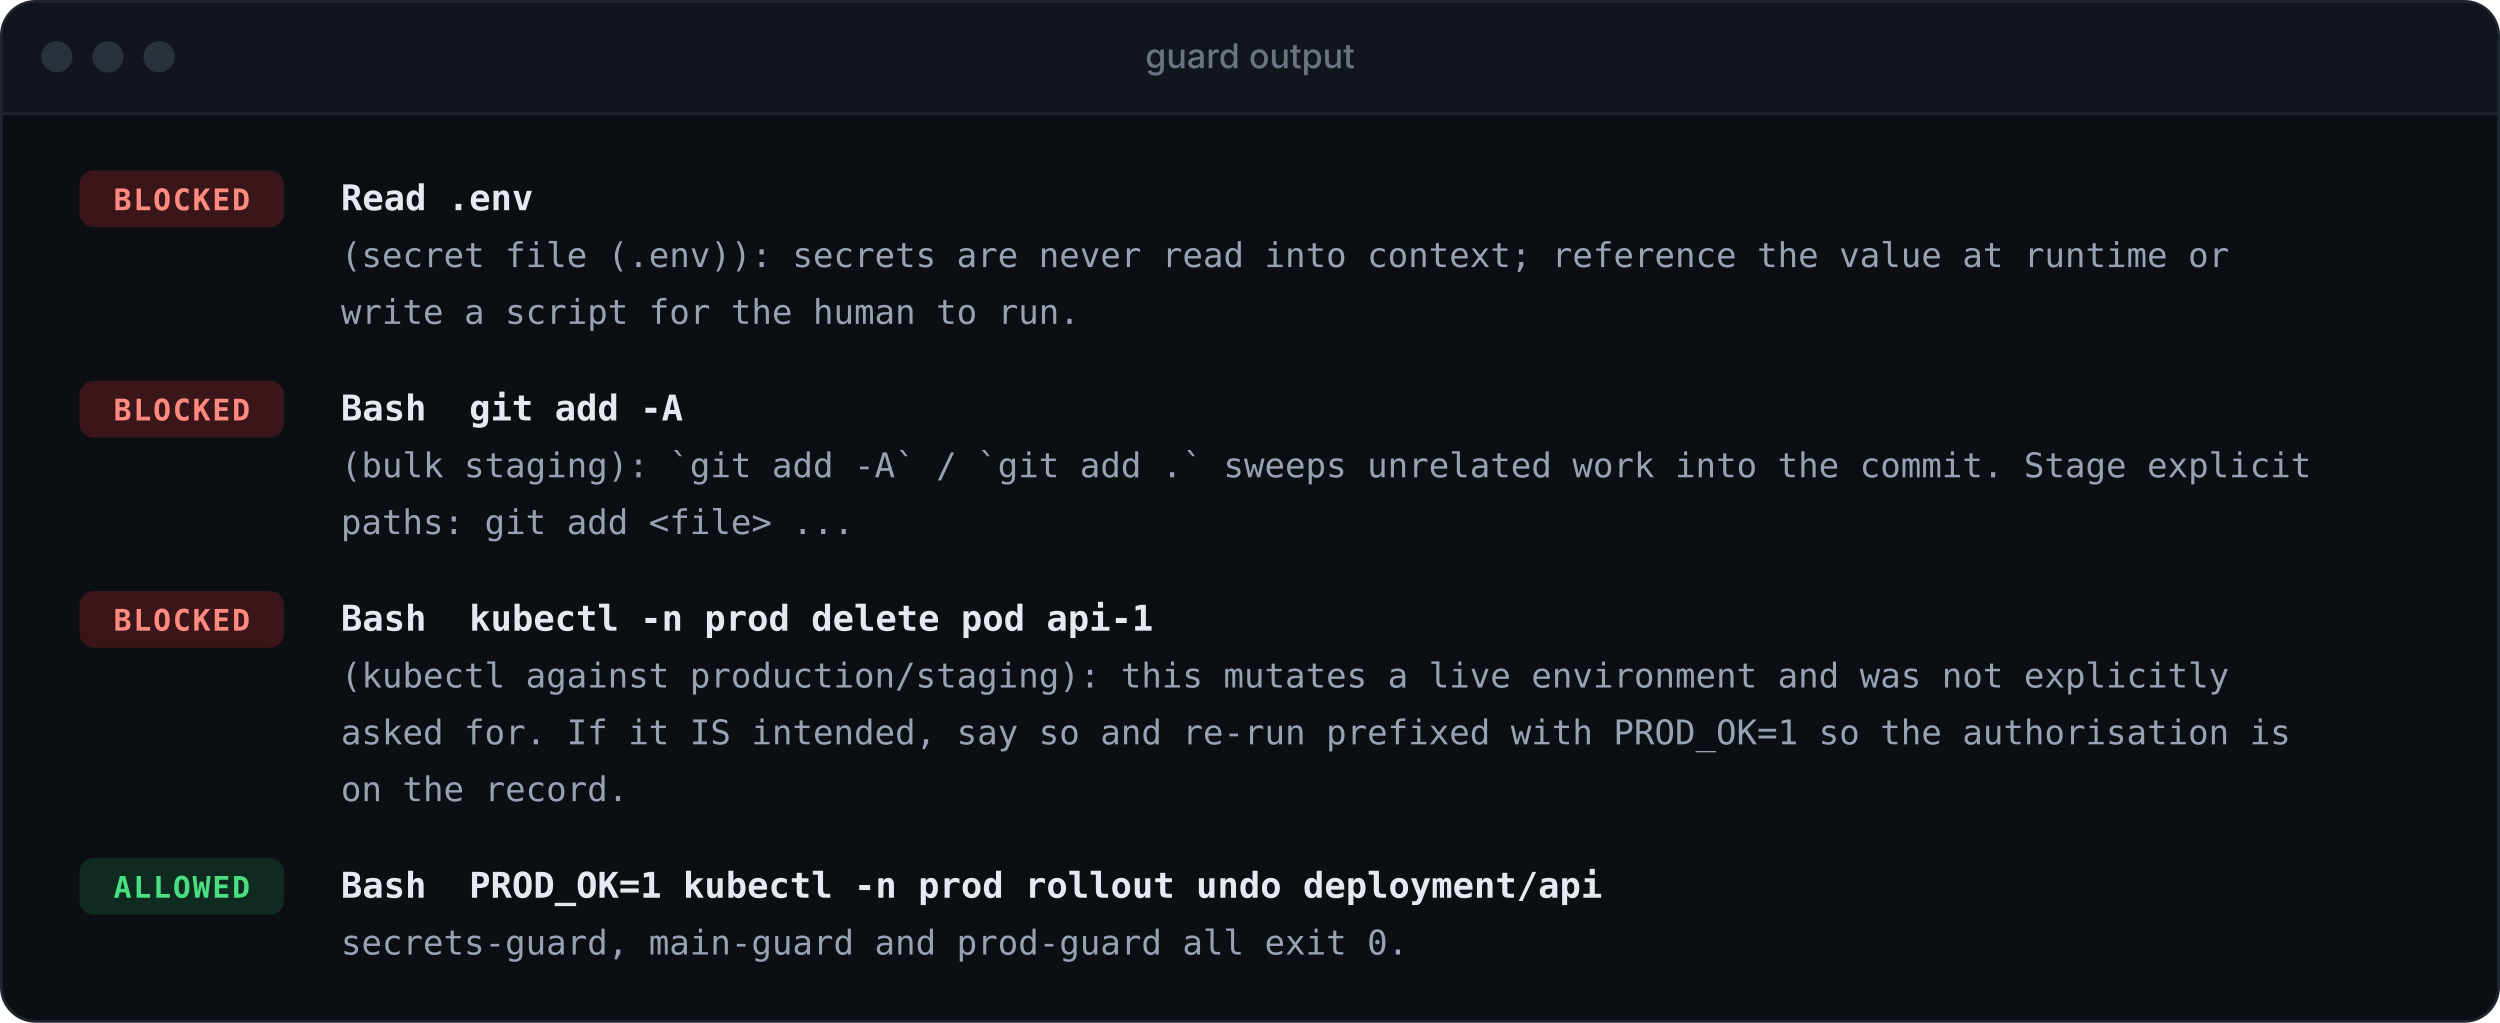
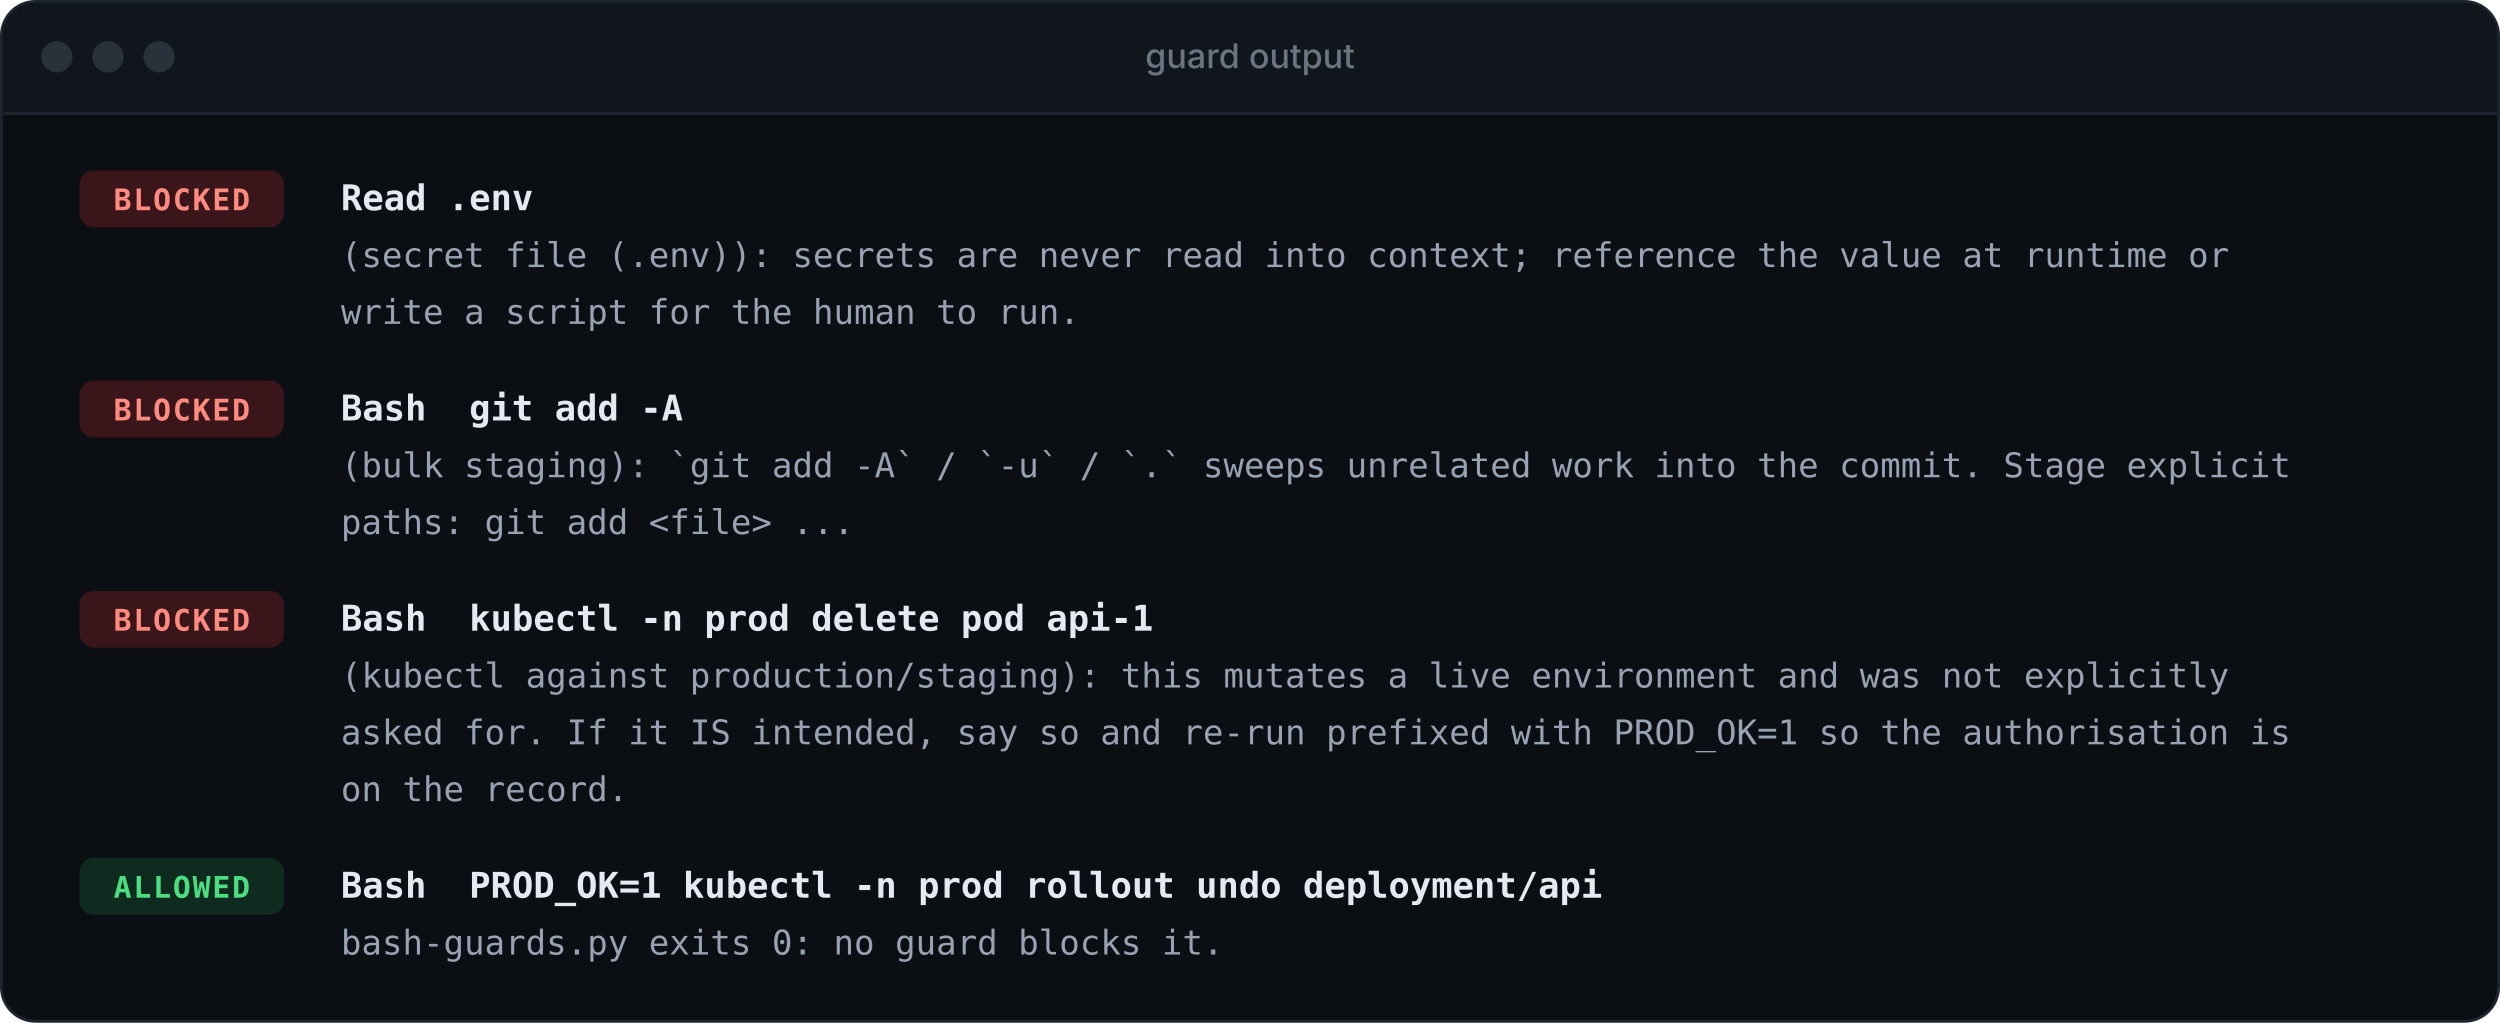
<svg xmlns="http://www.w3.org/2000/svg" viewBox="0 0 880 360" width="880" height="360" xml:space="preserve" role="img" aria-label="Real guard output for three blocked calls and one allowed call">
  <style>
  .win{fill:#0B0F14;stroke:#1F252E}.bar{fill:#11161D}.dot{fill:#2A313B}.sep{stroke:#1F252E}
  .hd{fill:#6B7480;font:500 12px Inter,-apple-system,BlinkMacSystemFont,'Segoe UI',Helvetica,Arial,sans-serif}
  .call{fill:#E6EAF0;font:600 12.5px 'JetBrains Mono',ui-monospace,SFMono-Regular,Menlo,Consolas,monospace}.msg{fill:#98A2B3;font:12px 'JetBrains Mono',ui-monospace,SFMono-Regular,Menlo,Consolas,monospace}
  .sb{fill:#3A1519}.sbt{fill:#FF8A80;font:700 10.5px 'JetBrains Mono',ui-monospace,SFMono-Regular,Menlo,Consolas,monospace;letter-spacing:.06em}
  .sa{fill:#0F2A1E}.sat{fill:#4ADE80;font:700 10.5px 'JetBrains Mono',ui-monospace,SFMono-Regular,Menlo,Consolas,monospace;letter-spacing:.06em}
</style>
  <rect class="win" x=".5" y=".5" width="879" height="359" rx="12" />
  <path class="bar" d="M1 13a12 12 0 0 1 12-12H867a12 12 0 0 1 12 12V40H1z" />
  <path class="sep" d="M1 40H879" />
  <circle class="dot" cx="20" cy="20.0" r="5.5" />
  <circle class="dot" cx="38" cy="20.0" r="5.5" />
  <circle class="dot" cx="56" cy="20.0" r="5.5" />
  <text class="hd" x="440.0" y="24.0" text-anchor="middle">guard output</text>
  <rect class="sb" x="28" y="60" width="72" height="20" rx="5" />
  <text class="sbt" x="64" y="74" text-anchor="middle">BLOCKED</text>
  <text class="call" x="120" y="74">Read .env</text>
  <text class="msg" x="120" y="94">(secret file (.env)): secrets are never read into context; reference the value at runtime or</text>
  <text class="msg" x="120" y="114">write a script for the human to run.</text>
  <rect class="sb" x="28" y="134" width="72" height="20" rx="5" />
  <text class="sbt" x="64" y="148" text-anchor="middle">BLOCKED</text>
  <text class="call" x="120" y="148">Bash  git add -A</text>
-   <text class="msg" x="120" y="168">(bulk staging): `git add -A` / `git add .` sweeps unrelated work into the commit. Stage explicit</text>
+   <text class="msg" x="120" y="168">(bulk staging): `git add -A` / `-u` / `.` sweeps unrelated work into the commit. Stage explicit</text>
  <text class="msg" x="120" y="188">paths: git add &lt;file&gt; ...</text>
  <rect class="sb" x="28" y="208" width="72" height="20" rx="5" />
  <text class="sbt" x="64" y="222" text-anchor="middle">BLOCKED</text>
  <text class="call" x="120" y="222">Bash  kubectl -n prod delete pod api-1</text>
  <text class="msg" x="120" y="242">(kubectl against production/staging): this mutates a live environment and was not explicitly</text>
  <text class="msg" x="120" y="262">asked for. If it IS intended, say so and re-run prefixed with PROD_OK=1 so the authorisation is</text>
  <text class="msg" x="120" y="282">on the record.</text>
  <rect class="sa" x="28" y="302" width="72" height="20" rx="5" />
  <text class="sat" x="64" y="316" text-anchor="middle">ALLOWED</text>
  <text class="call" x="120" y="316">Bash  PROD_OK=1 kubectl -n prod rollout undo deployment/api</text>
-   <text class="msg" x="120" y="336">secrets-guard, main-guard and prod-guard all exit 0.</text>
+   <text class="msg" x="120" y="336">bash-guards.py exits 0: no guard blocks it.</text>
</svg>
